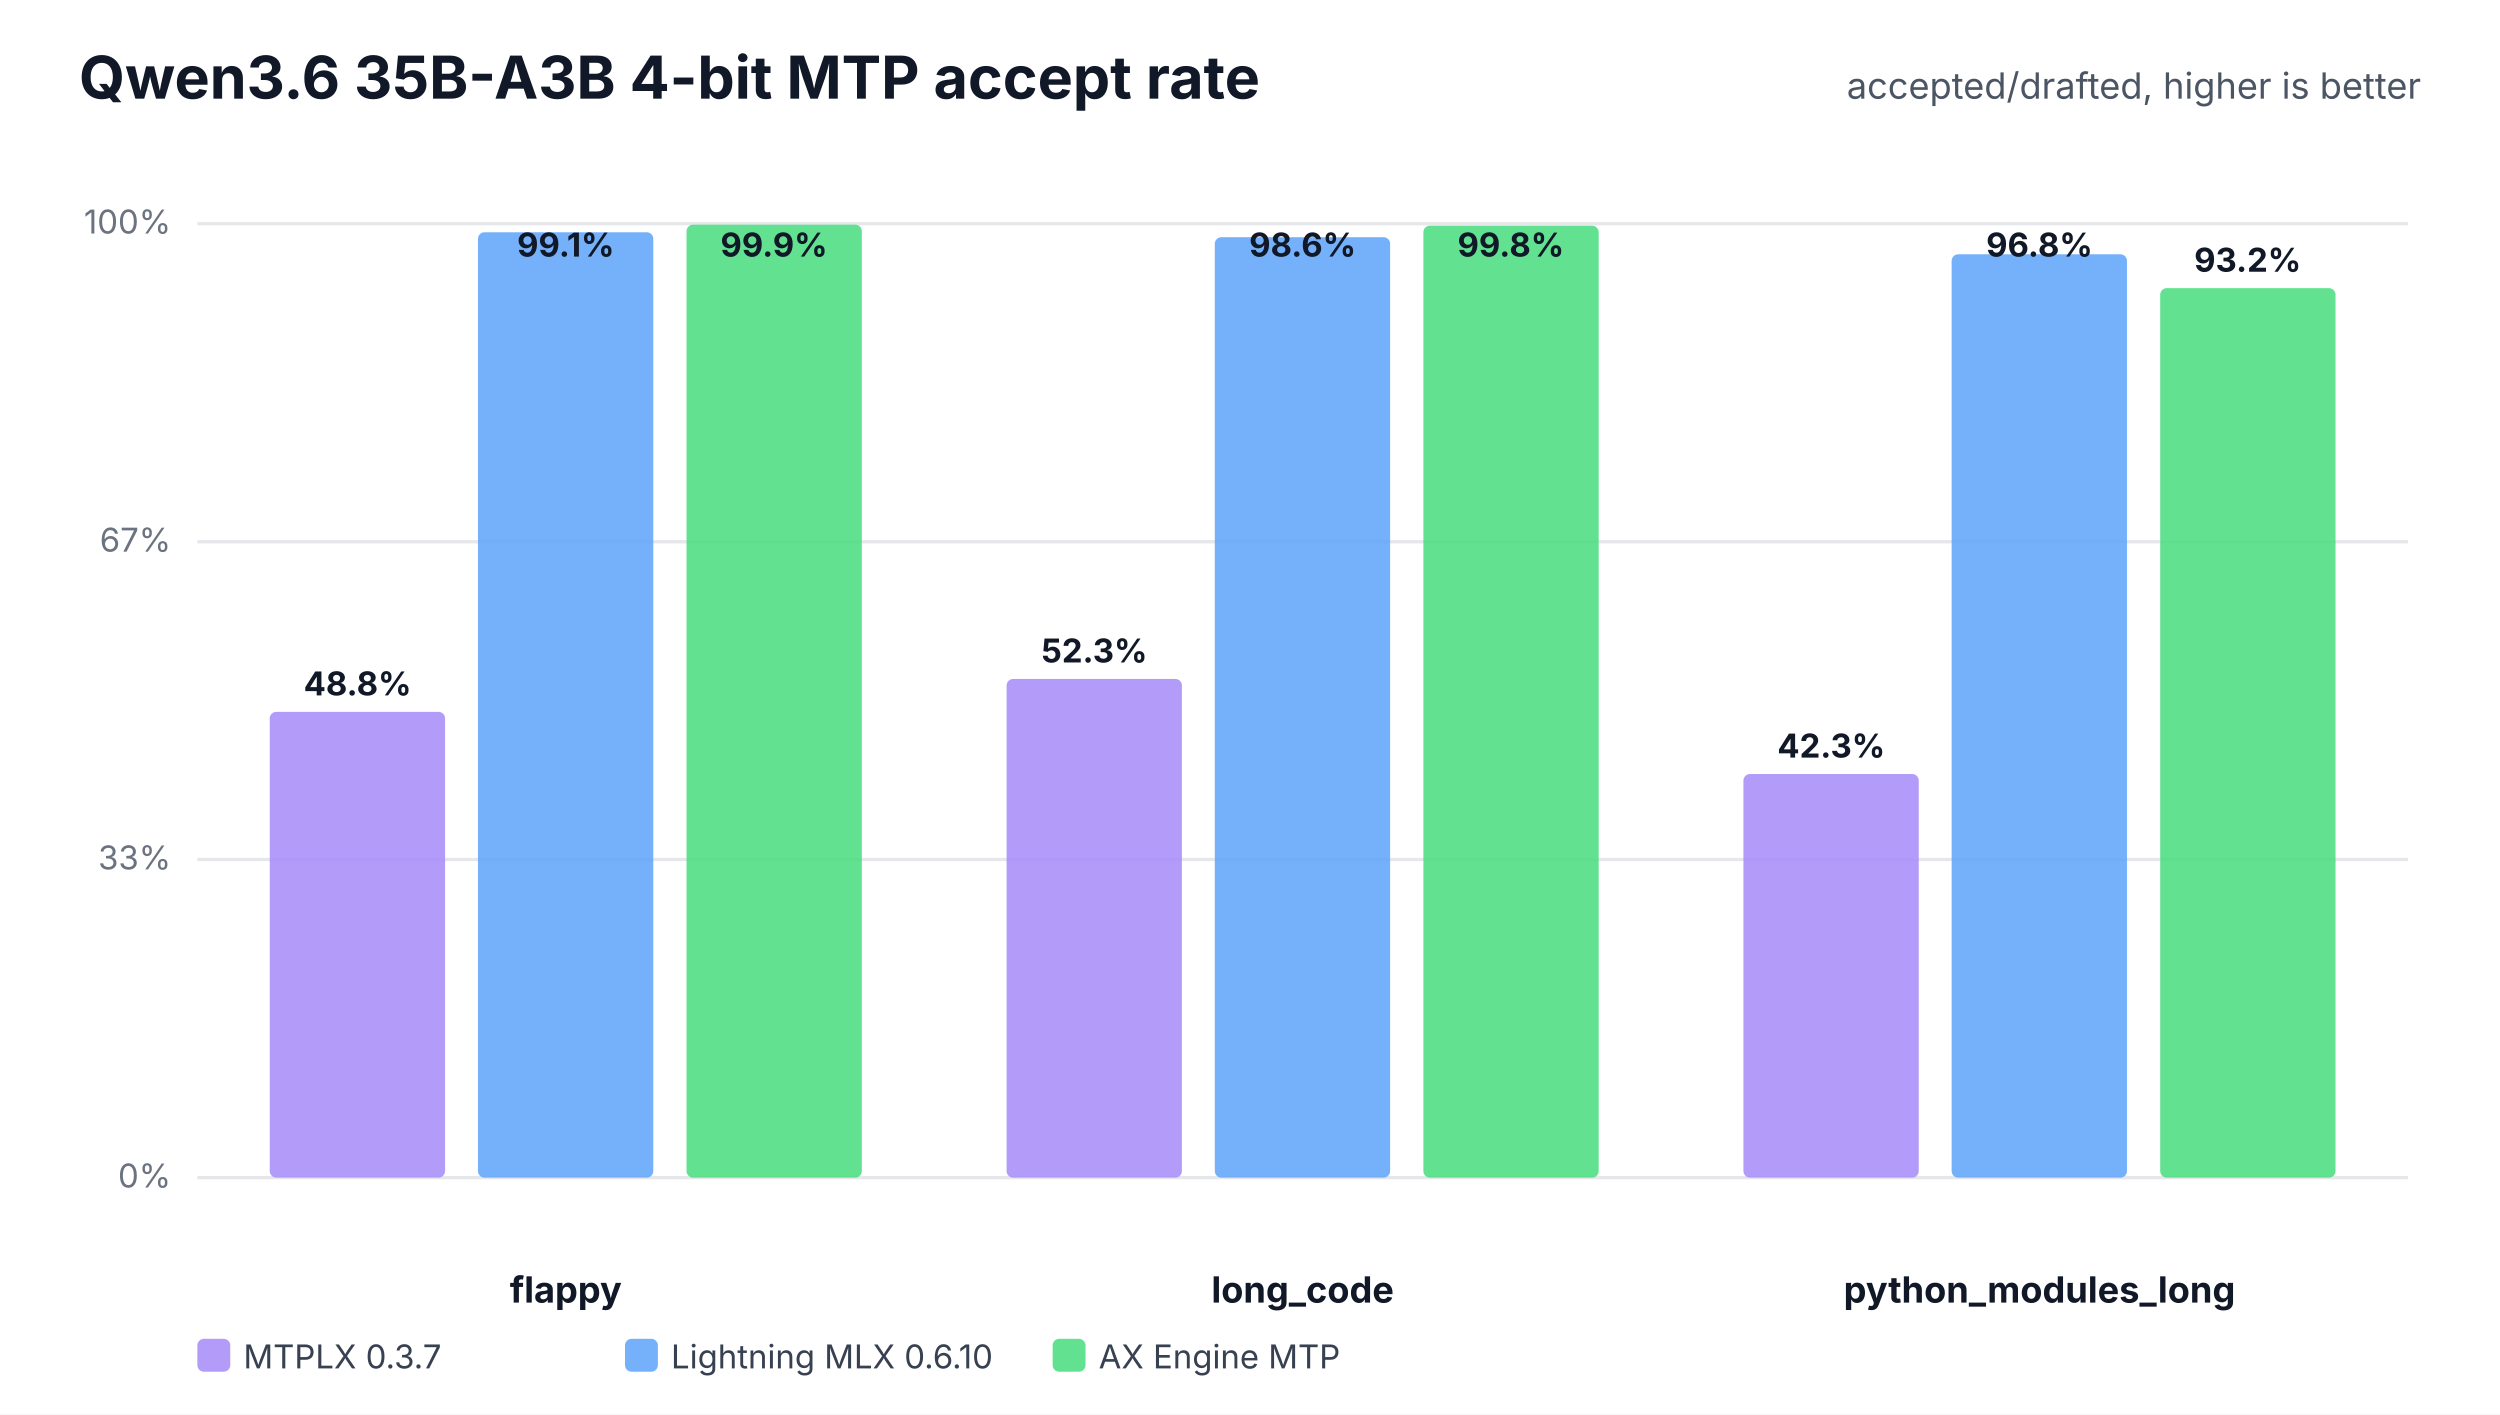
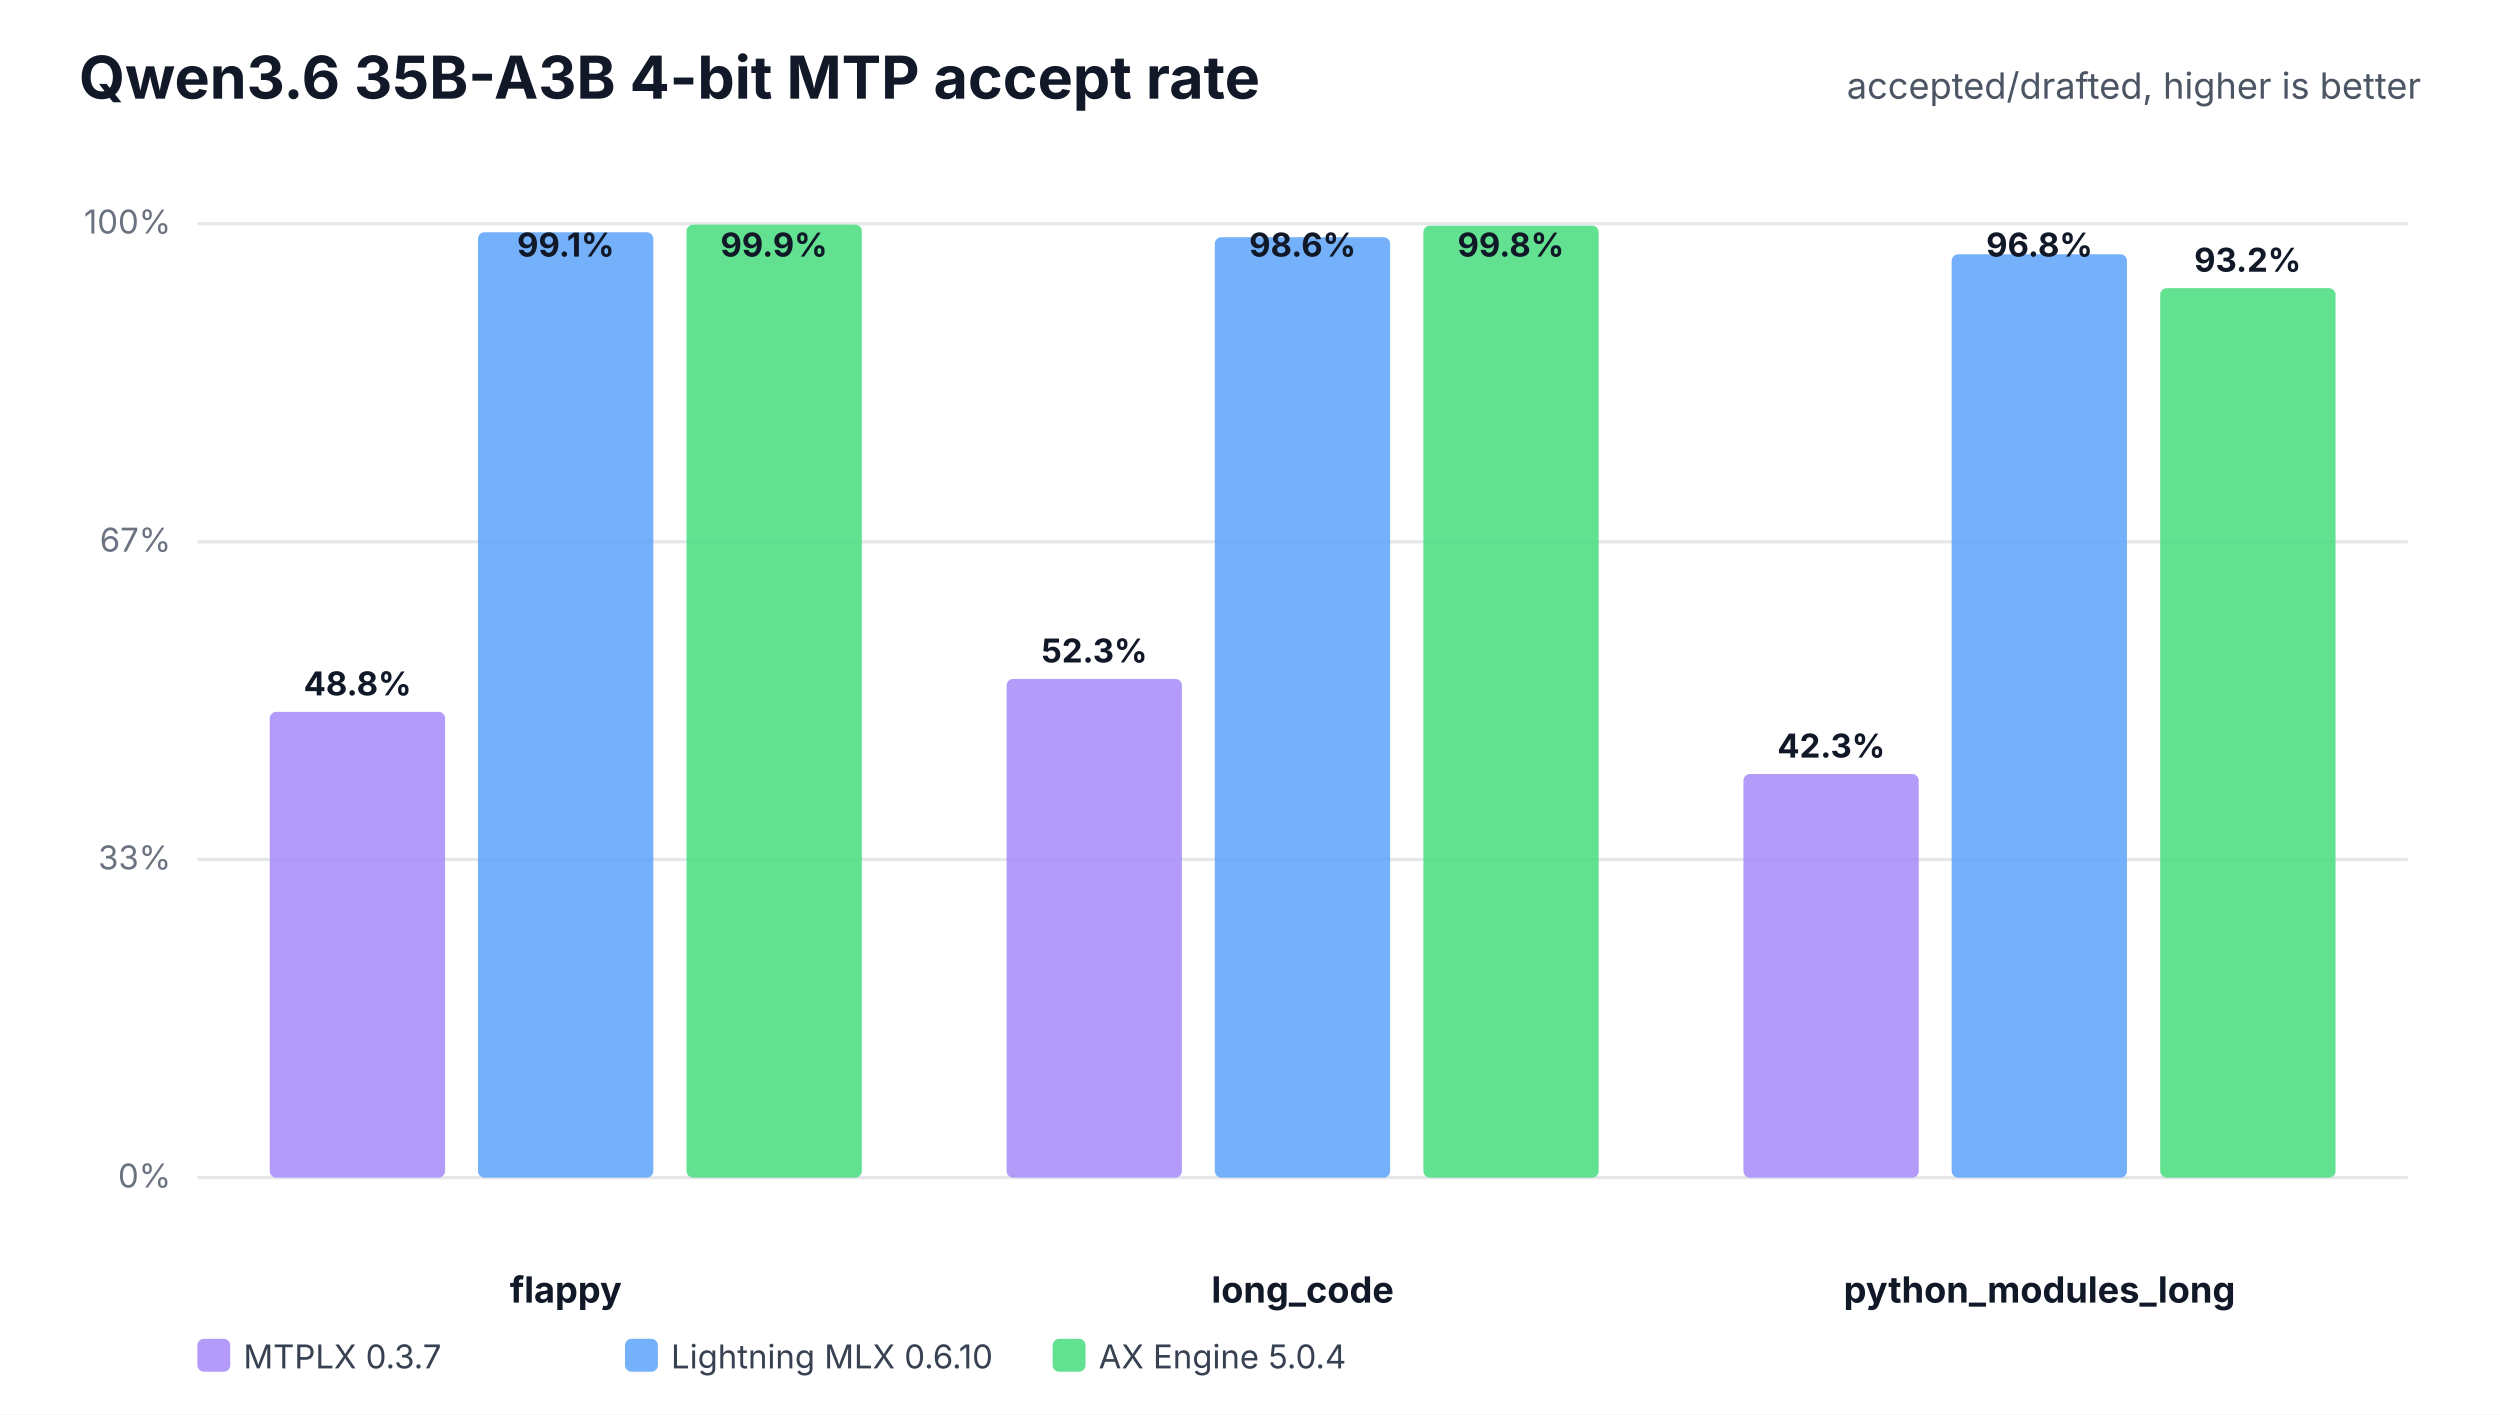
<svg xmlns="http://www.w3.org/2000/svg" width="760" height="430" viewBox="0 0 760 430" role="img">
  <rect width="100%" height="100%" fill="#ffffff" />
  <text x="24" y="30" font-family="Inter,Segoe UI,Arial,sans-serif" font-size="18" font-weight="700" fill="#111827">Qwen3.6 35B-A3B 4-bit MTP accept rate</text>
  <text x="736" y="30" text-anchor="end" font-family="Inter,Segoe UI,Arial,sans-serif" font-size="11" fill="#4b5563">accepted/drafted, higher is better</text>
  <line x1="60" y1="358.0" x2="732" y2="358.0" stroke="#e5e7eb" stroke-width="1" />
  <text x="52" y="361.0" text-anchor="end" font-family="Inter,Segoe UI,Arial,sans-serif" font-size="10" fill="#6b7280">0%</text>
  <line x1="60" y1="261.3" x2="732" y2="261.3" stroke="#e5e7eb" stroke-width="1" />
  <text x="52" y="264.3" text-anchor="end" font-family="Inter,Segoe UI,Arial,sans-serif" font-size="10" fill="#6b7280">33%</text>
  <line x1="60" y1="164.7" x2="732" y2="164.7" stroke="#e5e7eb" stroke-width="1" />
  <text x="52" y="167.7" text-anchor="end" font-family="Inter,Segoe UI,Arial,sans-serif" font-size="10" fill="#6b7280">67%</text>
  <line x1="60" y1="68.0" x2="732" y2="68.0" stroke="#e5e7eb" stroke-width="1" />
  <text x="52" y="71.0" text-anchor="end" font-family="Inter,Segoe UI,Arial,sans-serif" font-size="10" fill="#6b7280">100%</text>
  <text x="172.0" y="396" text-anchor="middle" font-family="Inter,Segoe UI,Arial,sans-serif" font-size="11" font-weight="700" fill="#111827">flappy</text>
  <rect x="82.0" y="216.4" width="53.3" height="141.6" rx="2" fill="#a78bfa" fill-opacity="0.86" />
  <text x="108.7" y="211.4" text-anchor="middle" font-family="Inter,Segoe UI,Arial,sans-serif" font-size="10" font-weight="700" fill="#111827">48.8%</text>
  <rect x="145.3" y="70.6" width="53.3" height="287.4" rx="2" fill="#60a5fa" fill-opacity="0.86" />
  <text x="172.0" y="78.0" text-anchor="middle" font-family="Inter,Segoe UI,Arial,sans-serif" font-size="10" font-weight="700" fill="#111827">99.1%</text>
  <rect x="208.7" y="68.3" width="53.3" height="289.7" rx="2" fill="#4ade80" fill-opacity="0.86" />
  <text x="235.3" y="78.0" text-anchor="middle" font-family="Inter,Segoe UI,Arial,sans-serif" font-size="10" font-weight="700" fill="#111827">99.9%</text>
  <text x="396.0" y="396" text-anchor="middle" font-family="Inter,Segoe UI,Arial,sans-serif" font-size="11" font-weight="700" fill="#111827">long_code</text>
  <rect x="306.0" y="206.4" width="53.3" height="151.6" rx="2" fill="#a78bfa" fill-opacity="0.86" />
  <text x="332.7" y="201.4" text-anchor="middle" font-family="Inter,Segoe UI,Arial,sans-serif" font-size="10" font-weight="700" fill="#111827">52.3%</text>
  <rect x="369.3" y="72.1" width="53.3" height="285.9" rx="2" fill="#60a5fa" fill-opacity="0.86" />
  <text x="396.0" y="78.0" text-anchor="middle" font-family="Inter,Segoe UI,Arial,sans-serif" font-size="10" font-weight="700" fill="#111827">98.6%</text>
  <rect x="432.7" y="68.6" width="53.3" height="289.4" rx="2" fill="#4ade80" fill-opacity="0.86" />
  <text x="459.3" y="78.0" text-anchor="middle" font-family="Inter,Segoe UI,Arial,sans-serif" font-size="10" font-weight="700" fill="#111827">99.8%</text>
  <text x="620.0" y="396" text-anchor="middle" font-family="Inter,Segoe UI,Arial,sans-serif" font-size="11" font-weight="700" fill="#111827">python_modules_long</text>
  <rect x="530.0" y="235.3" width="53.3" height="122.7" rx="2" fill="#a78bfa" fill-opacity="0.86" />
  <text x="556.7" y="230.3" text-anchor="middle" font-family="Inter,Segoe UI,Arial,sans-serif" font-size="10" font-weight="700" fill="#111827">42.3%</text>
  <rect x="593.3" y="77.3" width="53.3" height="280.7" rx="2" fill="#60a5fa" fill-opacity="0.86" />
  <text x="620.0" y="78.0" text-anchor="middle" font-family="Inter,Segoe UI,Arial,sans-serif" font-size="10" font-weight="700" fill="#111827">96.8%</text>
  <rect x="656.7" y="87.6" width="53.3" height="270.4" rx="2" fill="#4ade80" fill-opacity="0.86" />
  <text x="683.3" y="82.6" text-anchor="middle" font-family="Inter,Segoe UI,Arial,sans-serif" font-size="10" font-weight="700" fill="#111827">93.2%</text>
  <rect x="60" y="407" width="10" height="10" rx="2" fill="#a78bfa" fill-opacity="0.86" />
  <text x="74" y="416" font-family="Inter,Segoe UI,Arial,sans-serif" font-size="10" fill="#374151">MTPLX 0.3.7</text>
  <rect x="190" y="407" width="10" height="10" rx="2" fill="#60a5fa" fill-opacity="0.86" />
  <text x="204" y="416" font-family="Inter,Segoe UI,Arial,sans-serif" font-size="10" fill="#374151">Lightning MLX 0.6.10</text>
  <rect x="320" y="407" width="10" height="10" rx="2" fill="#4ade80" fill-opacity="0.86" />
-   <text x="334" y="416" font-family="Inter,Segoe UI,Arial,sans-serif" font-size="10" fill="#374151">AX Engine MTP</text>
+   <text x="334" y="416" font-family="Inter,Segoe UI,Arial,sans-serif" font-size="10" fill="#374151">AX Engine 5.0.4</text>
</svg>
